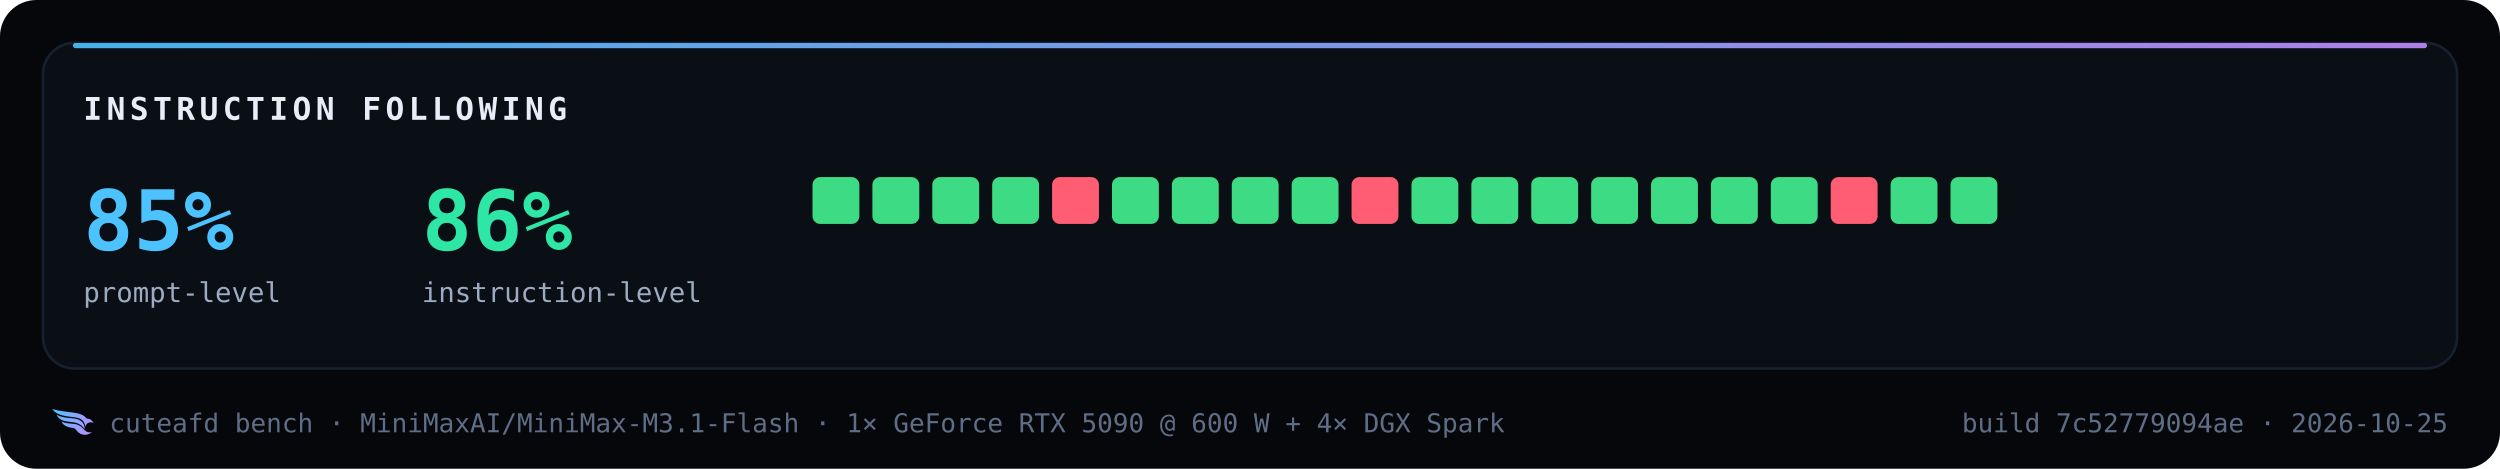
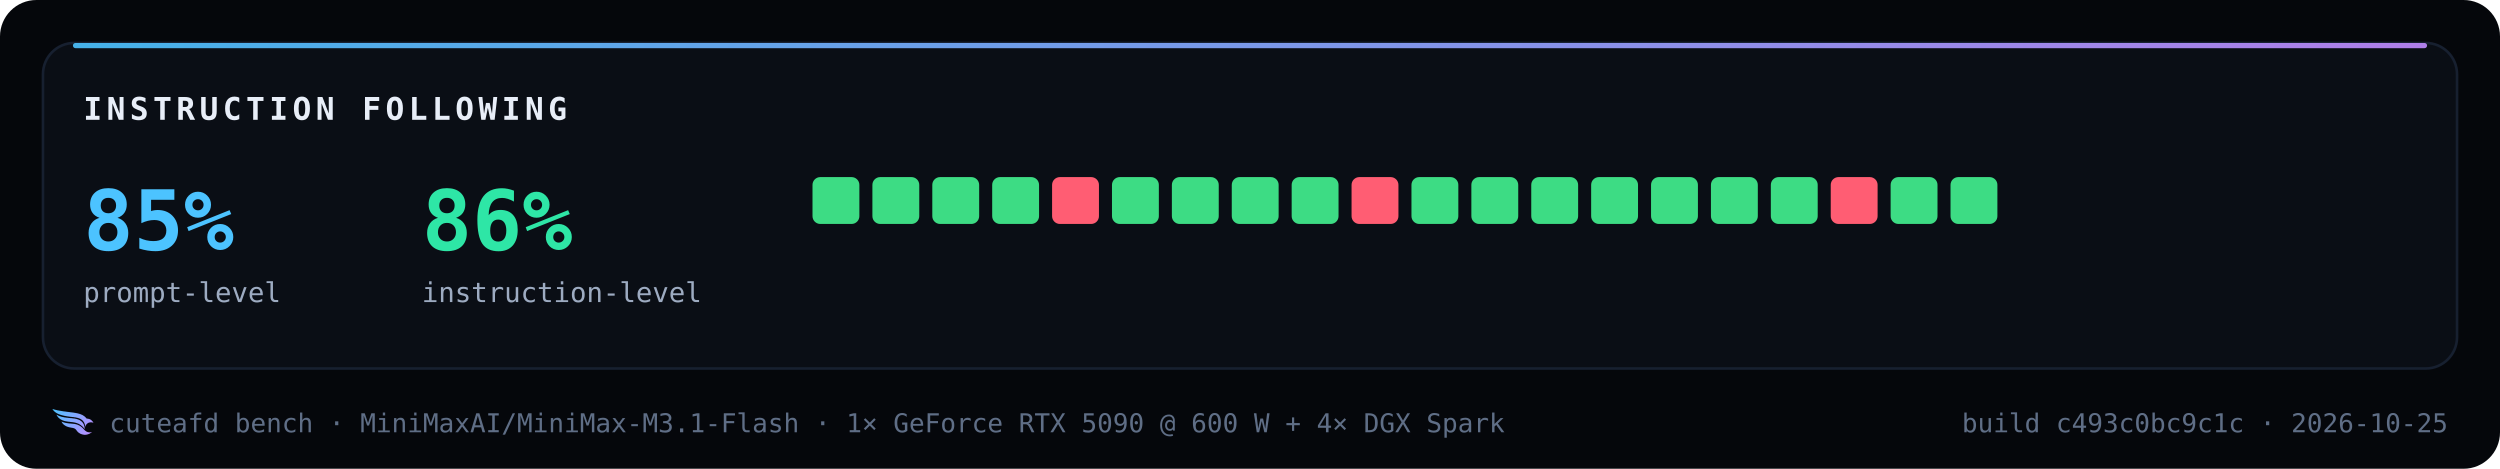
<svg xmlns="http://www.w3.org/2000/svg" width="960" height="180" viewBox="0 0 960 180">
  <defs>
    <linearGradient id="accent" x1="0" y1="0" x2="1" y2="0">
      <stop offset="0" stop-color="#4cc3ff" />
      <stop offset="1" stop-color="#c08bff" />
    </linearGradient>
    <pattern id="hazard" width="16" height="16" patternUnits="userSpaceOnUse" patternTransform="rotate(45)">
      <rect width="16" height="16" fill="#120405" />
      <rect width="8" height="16" fill="#ffb547" />
    </pattern>
    <radialGradient id="glow-a" cx="0.12" cy="-0.1" r="0.7">
      <stop offset="0" stop-color="#4cc3ff" stop-opacity="0.10" />
      <stop offset="1" stop-color="#4cc3ff" stop-opacity="0" />
    </radialGradient>
    <radialGradient id="glow-b" cx="1" cy="0" r="0.6">
      <stop offset="0" stop-color="#c08bff" stop-opacity="0.09" />
      <stop offset="1" stop-color="#c08bff" stop-opacity="0" />
    </radialGradient>
  </defs>
  <rect x="0" y="0" width="960" height="180" rx="14" fill="#05070b" />
  <rect x="16.5" y="16.5" width="927" height="125" rx="12" fill="#0a0e15" stroke="#172030" stroke-width="1" />
  <rect x="28" y="16.5" width="904" height="2" rx="1" fill="url(#accent)" opacity="0.9" />
  <text x="32" y="46" font-family="ui-monospace, 'SF Mono', 'JetBrains Mono', 'Cascadia Mono', Menlo, Consolas, 'DejaVu Sans Mono', monospace" font-size="12" fill="#e8eef8" font-weight="600" letter-spacing="1.7">INSTRUCTION FOLLOWING</text>
  <g transform="translate(32,62)">
    <text x="0" y="34" font-family="ui-monospace, 'SF Mono', 'JetBrains Mono', 'Cascadia Mono', Menlo, Consolas, 'DejaVu Sans Mono', monospace" font-size="32" fill="#4cc3ff" font-weight="700">85%</text>
    <text x="0" y="54" font-family="ui-monospace, 'SF Mono', 'JetBrains Mono', 'Cascadia Mono', Menlo, Consolas, 'DejaVu Sans Mono', monospace" font-size="10.5" fill="#9dabc1">prompt-level</text>
    <text x="130" y="34" font-family="ui-monospace, 'SF Mono', 'JetBrains Mono', 'Cascadia Mono', Menlo, Consolas, 'DejaVu Sans Mono', monospace" font-size="32" fill="#2ee6a6" font-weight="700">86%</text>
    <text x="130" y="54" font-family="ui-monospace, 'SF Mono', 'JetBrains Mono', 'Cascadia Mono', Menlo, Consolas, 'DejaVu Sans Mono', monospace" font-size="10.5" fill="#9dabc1">instruction-level</text>
    <g>
      <rect x="280" y="6" width="18" height="18" rx="3" fill="#3ddc84" />
    </g>
    <g>
      <rect x="303" y="6" width="18" height="18" rx="3" fill="#3ddc84" />
    </g>
    <g>
      <rect x="326" y="6" width="18" height="18" rx="3" fill="#3ddc84" />
    </g>
    <g>
      <rect x="349" y="6" width="18" height="18" rx="3" fill="#3ddc84" />
    </g>
    <g>
      <rect x="372" y="6" width="18" height="18" rx="3" fill="#ff5d73" />
    </g>
    <g>
      <rect x="395" y="6" width="18" height="18" rx="3" fill="#3ddc84" />
    </g>
    <g>
      <rect x="418" y="6" width="18" height="18" rx="3" fill="#3ddc84" />
    </g>
    <g>
      <rect x="441" y="6" width="18" height="18" rx="3" fill="#3ddc84" />
    </g>
    <g>
      <rect x="464" y="6" width="18" height="18" rx="3" fill="#3ddc84" />
    </g>
    <g>
      <rect x="487" y="6" width="18" height="18" rx="3" fill="#ff5d73" />
    </g>
    <g>
      <rect x="510" y="6" width="18" height="18" rx="3" fill="#3ddc84" />
    </g>
    <g>
      <rect x="533" y="6" width="18" height="18" rx="3" fill="#3ddc84" />
    </g>
    <g>
      <rect x="556" y="6" width="18" height="18" rx="3" fill="#3ddc84" />
    </g>
    <g>
      <rect x="579" y="6" width="18" height="18" rx="3" fill="#3ddc84" />
    </g>
    <g>
      <rect x="602" y="6" width="18" height="18" rx="3" fill="#3ddc84" />
    </g>
    <g>
      <rect x="625" y="6" width="18" height="18" rx="3" fill="#3ddc84" />
    </g>
    <g>
      <rect x="648" y="6" width="18" height="18" rx="3" fill="#3ddc84" />
    </g>
    <g>
      <rect x="671" y="6" width="18" height="18" rx="3" fill="#ff5d73" />
    </g>
    <g>
      <rect x="694" y="6" width="18" height="18" rx="3" fill="#3ddc84" />
    </g>
    <g>
      <rect x="717" y="6" width="18" height="18" rx="3" fill="#3ddc84" />
    </g>
  </g>
  <svg x="20" y="154" width="16" height="16" viewBox="95 32 720 720" preserveAspectRatio="xMinYMid meet">
    <defs>
      <linearGradient id="cuteafd-swift" x1="101" y1="169" x2="808" y2="615" gradientUnits="userSpaceOnUse">
        <stop offset="0" stop-color="#4cc3ff" />
        <stop offset="1" stop-color="#c08bff" />
      </linearGradient>
    </defs>
    <path fill="url(#cuteafd-swift)" fill-rule="evenodd" d="M101 169L115 173 115 174 119 174 125 177 141 180 144 182 166 186 166 187 170 187 170 188 174 188 174 189 178 189 182 191 213 196 213 197 225 198 225 199 230 199 230 200 236 200 236 201 242 201 242 202 248 202 248 203 254 203 254 204 272 206 272 207 278 207 278 208 284 208 284 209 328 214 328 215 334 215 334 216 342 216 342 217 359 218 359 219 382 221 382 222 405 224 405 225 447 229 447 230 468 232 468 233 474 233 474 234 480 234 480 235 486 235 486 236 493 236 493 237 504 238 504 239 529 243 533 245 543 246 546 248 565 252 565 253 589 260 591 262 594 262 598 265 601 265 607 269 610 269 624 276 625 278 631 280 632 282 636 283 641 288 643 288 644 290 652 294 680 320 680 322 690 331 692 335 714 337 714 338 720 338 724 340 737 342 737 343 740 343 742 345 745 345 747 347 750 347 756 350 760 354 770 359 784 373 784 375 788 377 798 387 798 389 803 394 808 404 808 407 804 405 787 402 787 401 780 401 780 400 753 400 753 401 747 401 747 402 734 404 734 405 731 405 729 407 726 407 714 413 713 415 705 419 703 422 701 422 691 432 691 434 687 437 687 439 684 441 684 443 682 444 680 450 678 451 675 457 675 460 673 462 670 475 668 478 662 441 661 441 659 431 655 423 653 414 648 404 646 403 644 397 642 396 641 392 639 391 635 383 631 380 631 378 613 360 611 360 601 351 589 345 588 343 574 336 561 332 559 330 556 330 556 329 553 329 553 328 550 328 544 325 536 324 533 322 521 320 521 319 516 319 516 318 511 318 511 317 506 317 506 316 501 316 501 315 495 315 495 314 482 313 482 312 475 312 475 311 399 303 399 302 392 302 392 301 385 301 385 300 363 298 363 297 347 295 347 294 340 294 340 293 329 292 329 291 304 287 300 285 295 285 295 284 275 280 273 278 253 274 253 273 232 267 230 265 216 261 212 258 206 257 202 254 199 254 187 248 186 246 169 238 168 236 160 232 158 229 150 225 141 216 139 216 133 209 131 209 128 206 128 204 120 197 120 195 115 191 115 189 112 187 110 182 107 180 107 178 105 177ZM172 268L209 287 212 287 214 289 220 290 230 295 243 298 249 301 253 301 256 303 260 303 263 305 273 306 273 307 301 312 301 313 308 313 308 314 347 319 347 320 365 321 365 322 372 322 372 323 392 324 392 325 401 325 401 326 433 328 433 329 444 329 444 330 490 335 494 337 499 337 499 338 521 342 524 344 528 344 528 345 540 348 542 350 551 352 555 355 558 355 578 365 579 367 581 367 582 369 584 369 585 371 593 375 595 378 597 378 599 381 601 381 620 400 620 402 624 405 624 407 627 409 632 419 636 423 642 435 642 438 644 440 645 446 647 448 650 461 651 461 651 465 652 465 652 469 654 472 660 517 652 509 652 507 645 501 645 499 641 496 641 494 627 481 627 479 619 471 617 471 611 464 609 464 605 459 603 459 599 454 597 454 590 447 588 447 587 445 585 445 584 443 582 443 575 437 567 434 566 432 546 422 538 420 536 418 530 417 528 415 525 415 525 414 522 414 522 413 519 413 519 412 516 412 510 409 506 409 506 408 502 408 502 407 498 407 498 406 494 406 494 405 490 405 486 403 464 400 464 399 393 391 393 390 374 389 374 388 360 387 360 386 347 385 347 384 342 384 342 383 326 381 326 380 306 376 303 374 299 374 299 373 287 370 285 368 282 368 282 367 279 367 272 363 267 362 266 360 246 351 245 349 243 349 242 347 234 343 232 340 227 338 217 328 215 328 201 314 201 312 194 306 194 304 191 302 189 297 183 291 182 287 180 286 178 280 176 279 172 271ZM258 387L268 390 270 392 273 392 277 395 295 400 295 401 299 401 302 403 306 403 306 404 310 404 310 405 314 405 314 406 318 406 318 407 322 407 326 409 341 411 341 412 354 413 354 414 366 415 366 416 374 416 374 417 382 417 382 418 390 418 390 419 433 422 433 423 446 423 446 424 481 427 481 428 487 428 487 429 493 429 493 430 497 430 501 432 511 433 514 435 518 435 521 437 531 439 533 441 539 442 554 450 561 452 562 454 572 458 573 460 580 463 581 465 583 465 584 467 592 471 594 474 596 474 599 478 601 478 604 482 606 482 615 492 617 492 665 542 667 542 671 547 673 547 675 550 677 550 678 552 680 552 687 558 691 559 692 561 698 564 704 565 706 567 712 568 712 569 725 571 725 572 734 572 734 573 761 572 761 571 767 571 767 570 780 568 783 566 784 568 782 568 773 577 771 577 769 580 767 580 760 586 756 587 755 589 751 590 750 592 734 600 731 600 727 603 724 603 722 605 712 607 712 608 702 610 702 611 686 613 686 614 674 614 674 615 648 615 648 614 627 612 627 611 623 611 623 610 619 610 616 608 603 605 601 603 598 603 596 601 593 601 591 599 588 599 578 594 577 592 571 590 570 588 568 588 567 586 565 586 564 584 556 580 554 577 552 577 550 574 548 574 526 551 526 549 522 546 522 544 517 539 517 537 513 534 510 528 499 517 497 517 494 513 485 509 484 507 476 503 473 503 471 501 467 501 467 500 456 498 456 497 423 492 423 491 418 491 418 490 412 490 412 489 402 488 402 487 393 486 393 485 381 483 378 481 374 481 374 480 362 477 360 475 354 474 345 469 342 469 332 464 331 462 325 460 324 458 320 457 319 455 311 451 309 448 304 446 300 441 298 441 279 422 279 420 274 416 274 414 271 412 270 408 264 401Z" />
  </svg>
  <text x="42" y="166" font-family="ui-monospace, 'SF Mono', 'JetBrains Mono', 'Cascadia Mono', Menlo, Consolas, 'DejaVu Sans Mono', monospace" font-size="10" fill="#5f6e86">cuteafd bench · MiniMaxAI/MiniMax-M3.1-Flash · 1× GeForce RTX 5090 @ 600 W + 4× DGX Spark</text>
-   <text x="940" y="166" font-family="ui-monospace, 'SF Mono', 'JetBrains Mono', 'Cascadia Mono', Menlo, Consolas, 'DejaVu Sans Mono', monospace" font-size="10" fill="#5f6e86" text-anchor="end">build 7c52779094ae · 2026-10-25</text>
+   <text x="940" y="166" font-family="ui-monospace, 'SF Mono', 'JetBrains Mono', 'Cascadia Mono', Menlo, Consolas, 'DejaVu Sans Mono', monospace" font-size="10" fill="#5f6e86" text-anchor="end">build c493c0bc9c1c · 2026-10-25</text>
</svg>
